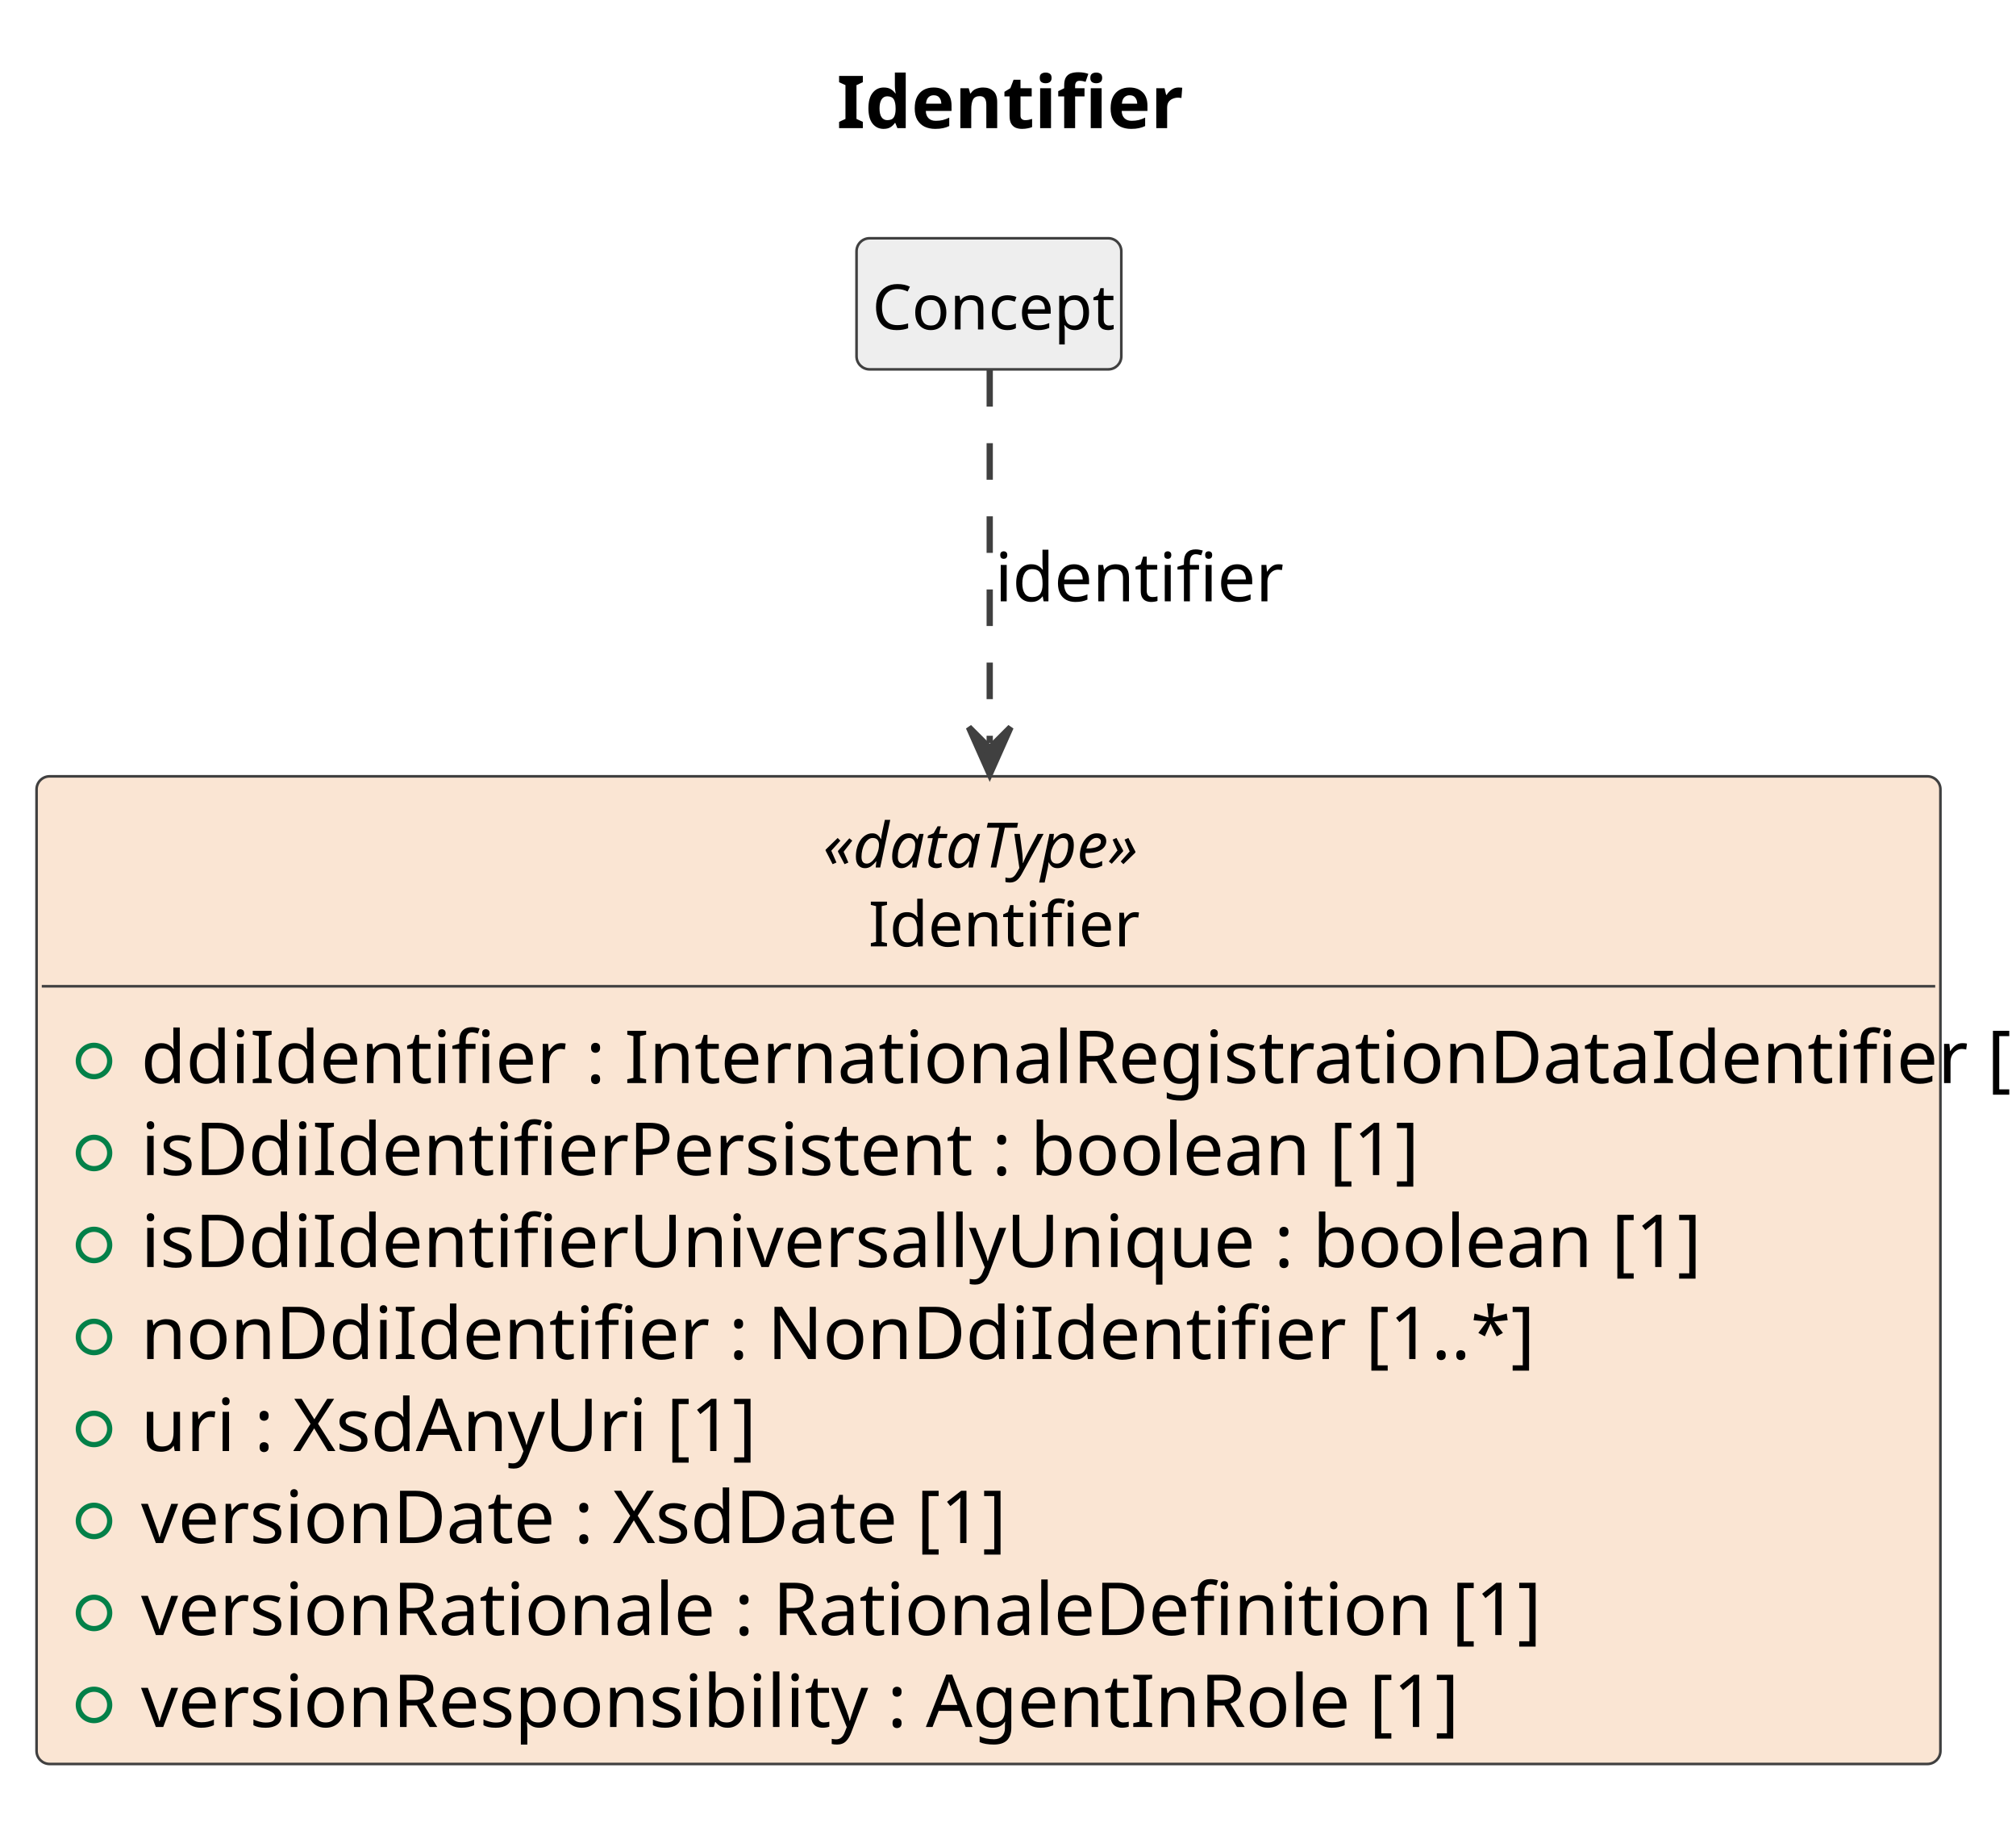
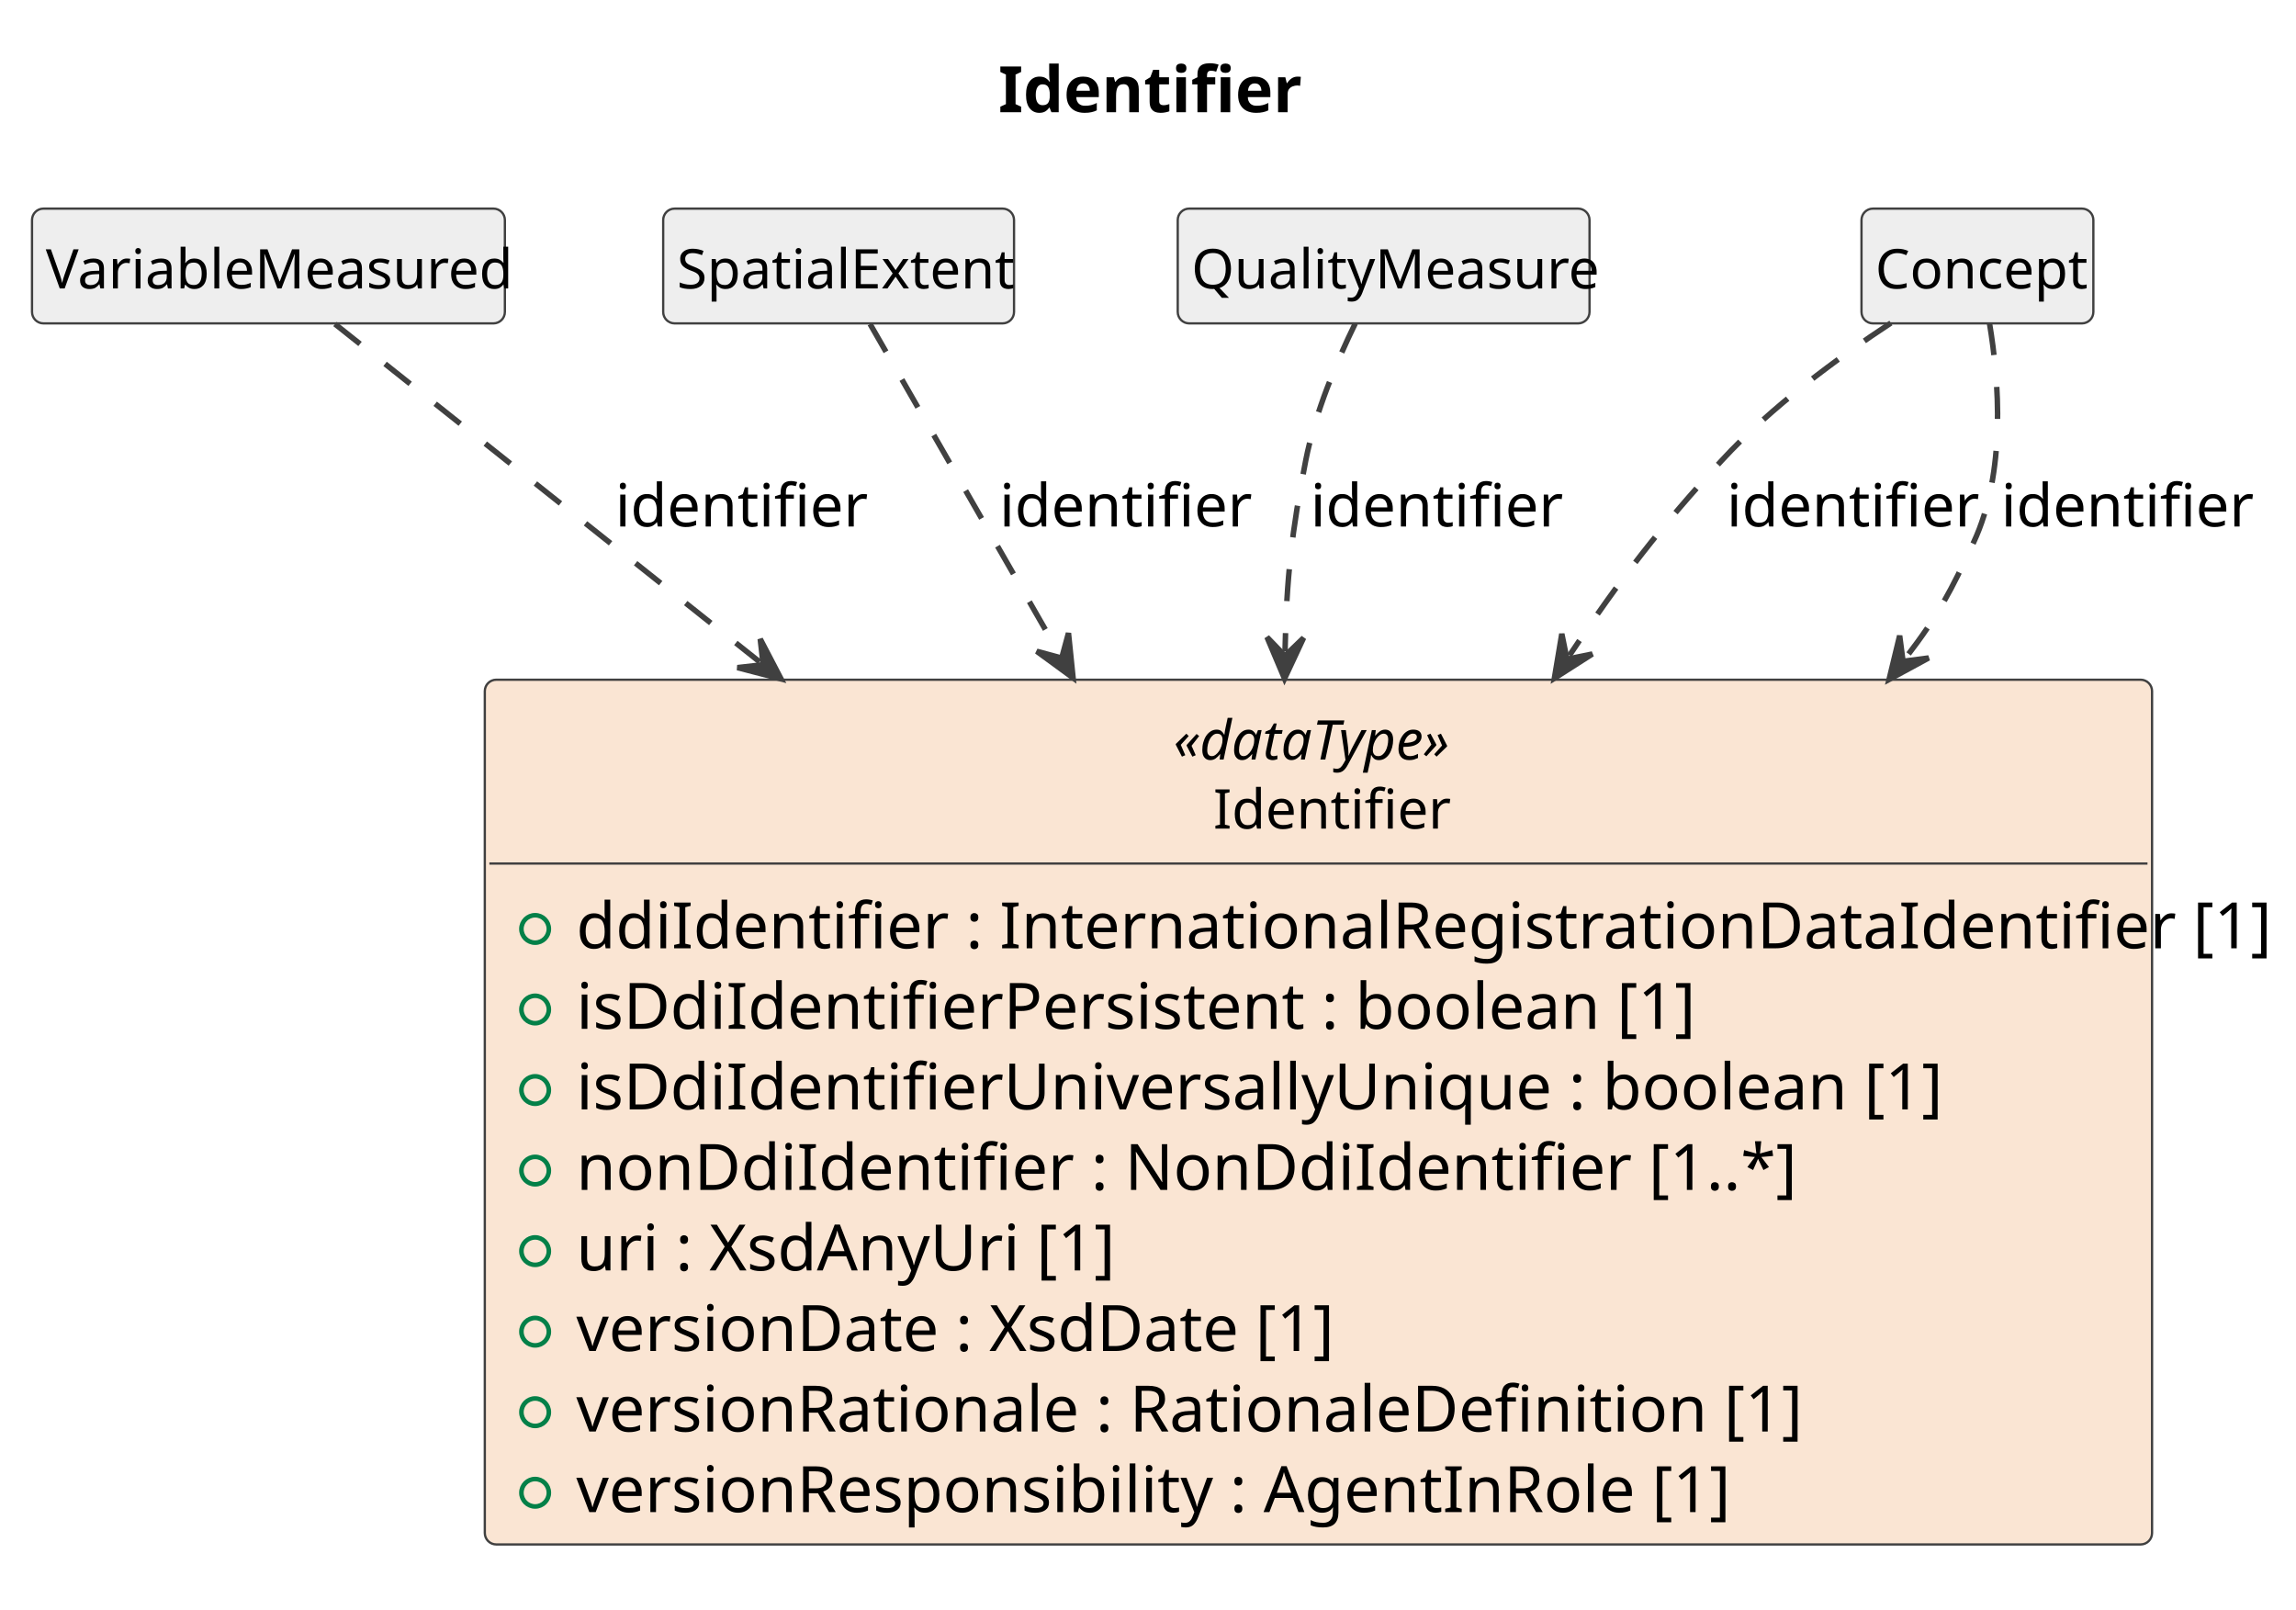
- <svg xmlns="http://www.w3.org/2000/svg" contentStyleType="text/css" data-diagram-type="CLASS" height="352px" preserveAspectRatio="none" style="width:386px;height:352px;background:#FFFFFF;" version="1.1" viewBox="0 0 386 352" width="386px" zoomAndPan="magnify">
+ <svg xmlns="http://www.w3.org/2000/svg" contentStyleType="text/css" data-diagram-type="CLASS" height="352px" preserveAspectRatio="none" style="width:502px;height:352px;background:#FFFFFF;" version="1.1" viewBox="0 0 502 352" width="502px" zoomAndPan="magnify">
  <defs />
  <g>
    <g class="title" data-source-line="1">
-       <text fill="#000000" font-family="sans-serif" font-size="14" font-weight="700" lengthAdjust="spacing" textLength="59.117" x="160.206" y="24.533">Identifier</text>
+       <text fill="#000000" font-family="sans-serif" font-size="14" font-weight="700" lengthAdjust="spacing" textLength="59.117" x="218.26" y="24.533">Identifier</text>
    </g>
    <g class="entity" data-qualified-name="Identifier" data-source-line="12" id="ent0002">
-       <rect fill="#FAE5D3" height="189.062" rx="2.5" ry="2.5" style="stroke:#404040;stroke-width:0.5;" width="364.529" x="7" y="148.609" />
-       <text fill="#000000" font-family="sans-serif" font-size="12" font-style="italic" lengthAdjust="spacing" textLength="63.381" x="157.574" y="166.066">«dataType»</text>
-       <text fill="#000000" font-family="sans-serif" font-size="12" lengthAdjust="spacing" textLength="46.025" x="166.252" y="181.16">Identifier</text>
-       <line style="stroke:#404040;stroke-width:0.5;" x1="8" x2="370.529" y1="188.797" y2="188.797" />
+       <rect fill="#FAE5D3" height="189.062" rx="2.5" ry="2.5" style="stroke:#404040;stroke-width:0.5;" width="364.529" x="106" y="148.609" />
+       <text fill="#000000" font-family="sans-serif" font-size="12" font-style="italic" lengthAdjust="spacing" textLength="63.381" x="256.574" y="166.066">«dataType»</text>
+       <text fill="#000000" font-family="sans-serif" font-size="12" lengthAdjust="spacing" textLength="46.025" x="265.252" y="181.16">Identifier</text>
+       <line style="stroke:#404040;stroke-width:0.5;" x1="107" x2="469.529" y1="188.797" y2="188.797" />
      <g data-visibility-modifier="PUBLIC_FIELD">
-         <ellipse cx="18" cy="203.102" fill="none" rx="3" ry="3" style="stroke:#038048;stroke-width:1;" />
+         <ellipse cx="117" cy="203.102" fill="none" rx="3" ry="3" style="stroke:#038048;stroke-width:1;" />
      </g>
-       <text fill="#000000" font-family="sans-serif" font-size="14" lengthAdjust="spacing" textLength="338.529" x="27" y="207.33">ddiIdentifier : InternationalRegistrationDataIdentifier [1]</text>
+       <text fill="#000000" font-family="sans-serif" font-size="14" lengthAdjust="spacing" textLength="338.529" x="126" y="207.33">ddiIdentifier : InternationalRegistrationDataIdentifier [1]</text>
      <g data-visibility-modifier="PUBLIC_FIELD">
-         <ellipse cx="18" cy="220.711" fill="none" rx="3" ry="3" style="stroke:#038048;stroke-width:1;" />
+         <ellipse cx="117" cy="220.711" fill="none" rx="3" ry="3" style="stroke:#038048;stroke-width:1;" />
      </g>
-       <text fill="#000000" font-family="sans-serif" font-size="14" lengthAdjust="spacing" textLength="228.013" x="27" y="224.94">isDdiIdentifierPersistent : boolean [1]</text>
+       <text fill="#000000" font-family="sans-serif" font-size="14" lengthAdjust="spacing" textLength="228.013" x="126" y="224.94">isDdiIdentifierPersistent : boolean [1]</text>
      <g data-visibility-modifier="PUBLIC_FIELD">
-         <ellipse cx="18" cy="238.32" fill="none" rx="3" ry="3" style="stroke:#038048;stroke-width:1;" />
+         <ellipse cx="117" cy="238.32" fill="none" rx="3" ry="3" style="stroke:#038048;stroke-width:1;" />
      </g>
-       <text fill="#000000" font-family="sans-serif" font-size="14" lengthAdjust="spacing" textLength="278.592" x="27" y="242.549">isDdiIdentifierUniversallyUnique : boolean [1]</text>
+       <text fill="#000000" font-family="sans-serif" font-size="14" lengthAdjust="spacing" textLength="278.592" x="126" y="242.549">isDdiIdentifierUniversallyUnique : boolean [1]</text>
      <g data-visibility-modifier="PUBLIC_FIELD">
-         <ellipse cx="18" cy="255.93" fill="none" rx="3" ry="3" style="stroke:#038048;stroke-width:1;" />
+         <ellipse cx="117" cy="255.93" fill="none" rx="3" ry="3" style="stroke:#038048;stroke-width:1;" />
      </g>
-       <text fill="#000000" font-family="sans-serif" font-size="14" lengthAdjust="spacing" textLength="242.799" x="27" y="260.158">nonDdiIdentifier : NonDdiIdentifier [1..*]</text>
+       <text fill="#000000" font-family="sans-serif" font-size="14" lengthAdjust="spacing" textLength="242.799" x="126" y="260.158">nonDdiIdentifier : NonDdiIdentifier [1..*]</text>
      <g data-visibility-modifier="PUBLIC_FIELD">
-         <ellipse cx="18" cy="273.539" fill="none" rx="3" ry="3" style="stroke:#038048;stroke-width:1;" />
+         <ellipse cx="117" cy="273.539" fill="none" rx="3" ry="3" style="stroke:#038048;stroke-width:1;" />
      </g>
-       <text fill="#000000" font-family="sans-serif" font-size="14" lengthAdjust="spacing" textLength="112.814" x="27" y="277.768">uri : XsdAnyUri [1]</text>
+       <text fill="#000000" font-family="sans-serif" font-size="14" lengthAdjust="spacing" textLength="112.814" x="126" y="277.768">uri : XsdAnyUri [1]</text>
      <g data-visibility-modifier="PUBLIC_FIELD">
-         <ellipse cx="18" cy="291.148" fill="none" rx="3" ry="3" style="stroke:#038048;stroke-width:1;" />
+         <ellipse cx="117" cy="291.148" fill="none" rx="3" ry="3" style="stroke:#038048;stroke-width:1;" />
      </g>
-       <text fill="#000000" font-family="sans-serif" font-size="14" lengthAdjust="spacing" textLength="159.523" x="27" y="295.377">versionDate : XsdDate [1]</text>
+       <text fill="#000000" font-family="sans-serif" font-size="14" lengthAdjust="spacing" textLength="159.523" x="126" y="295.377">versionDate : XsdDate [1]</text>
      <g data-visibility-modifier="PUBLIC_FIELD">
-         <ellipse cx="18" cy="308.758" fill="none" rx="3" ry="3" style="stroke:#038048;stroke-width:1;" />
+         <ellipse cx="117" cy="308.758" fill="none" rx="3" ry="3" style="stroke:#038048;stroke-width:1;" />
      </g>
-       <text fill="#000000" font-family="sans-serif" font-size="14" lengthAdjust="spacing" textLength="252.923" x="27" y="312.986">versionRationale : RationaleDefinition [1]</text>
+       <text fill="#000000" font-family="sans-serif" font-size="14" lengthAdjust="spacing" textLength="252.923" x="126" y="312.986">versionRationale : RationaleDefinition [1]</text>
      <g data-visibility-modifier="PUBLIC_FIELD">
-         <ellipse cx="18" cy="326.367" fill="none" rx="3" ry="3" style="stroke:#038048;stroke-width:1;" />
+         <ellipse cx="117" cy="326.367" fill="none" rx="3" ry="3" style="stroke:#038048;stroke-width:1;" />
      </g>
-       <text fill="#000000" font-family="sans-serif" font-size="14" lengthAdjust="spacing" textLength="239.682" x="27" y="330.596">versionResponsibility : AgentInRole [1]</text>
+       <text fill="#000000" font-family="sans-serif" font-size="14" lengthAdjust="spacing" textLength="239.682" x="126" y="330.596">versionResponsibility : AgentInRole [1]</text>
    </g>
-     <g class="entity" data-qualified-name="Concept" data-source-line="22" id="ent0003">
-       <rect fill="#EEEEEE" height="25.094" rx="2.5" ry="2.5" style="stroke:#404040;stroke-width:0.5;" width="50.695" x="164" y="45.609" />
-       <text fill="#000000" font-family="sans-serif" font-size="12" lengthAdjust="spacing" textLength="44.695" x="167" y="63.066">Concept</text>
+     <g class="entity" data-qualified-name="VariableMeasured" data-source-line="22" id="ent0003">
+       <rect fill="#EEEEEE" height="25.094" rx="2.5" ry="2.5" style="stroke:#404040;stroke-width:0.5;" width="103.389" x="7" y="45.609" />
+       <text fill="#000000" font-family="sans-serif" font-size="12" lengthAdjust="spacing" textLength="97.389" x="10" y="63.066">VariableMeasured</text>
+     </g>
+     <g class="entity" data-qualified-name="SpatialExtent" data-source-line="24" id="ent0005">
+       <rect fill="#EEEEEE" height="25.094" rx="2.5" ry="2.5" style="stroke:#404040;stroke-width:0.5;" width="76.711" x="145" y="45.609" />
+       <text fill="#000000" font-family="sans-serif" font-size="12" lengthAdjust="spacing" textLength="70.711" x="148" y="63.066">SpatialExtent</text>
+     </g>
+     <g class="entity" data-qualified-name="QualityMeasure" data-source-line="26" id="ent0007">
+       <rect fill="#EEEEEE" height="25.094" rx="2.5" ry="2.5" style="stroke:#404040;stroke-width:0.5;" width="90.035" x="257.5" y="45.609" />
+       <text fill="#000000" font-family="sans-serif" font-size="12" lengthAdjust="spacing" textLength="84.035" x="260.5" y="63.066">QualityMeasure</text>
+     </g>
+     <g class="entity" data-qualified-name="Concept" data-source-line="28" id="ent0009">
+       <rect fill="#EEEEEE" height="25.094" rx="2.5" ry="2.5" style="stroke:#404040;stroke-width:0.5;" width="50.695" x="407" y="45.609" />
+       <text fill="#000000" font-family="sans-serif" font-size="12" lengthAdjust="spacing" textLength="44.695" x="410" y="63.066">Concept</text>
    </g>
    <g class="link" data-entity-1="ent0003" data-entity-2="ent0002" data-link-type="dependency" data-source-line="23" id="lnk4">
-       <path codeLine="23" d="M189.5,70.839 C189.5,86.929 189.5,111.389 189.5,142.209" fill="none" id="Concept-to-Identifier" style="stroke:#404040;stroke-width:1.2;stroke-dasharray:7,7;" />
-       <polygon fill="#404040" points="189.5,148.209,193.5,139.209,189.5,143.209,185.5,139.209,189.5,148.209" style="stroke:#404040;stroke-width:1.2;" />
-       <text fill="#000000" font-family="sans-serif" font-size="13" lengthAdjust="spacing" textLength="49.137" x="190.5" y="115.105">identifier</text>
+       <path codeLine="23" d="M73.24,70.839 C93.51,86.969 127.235,113.804 166.075,144.704" fill="none" id="VariableMeasured-to-Identifier" style="stroke:#404040;stroke-width:1.2;stroke-dasharray:7,7;" />
+       <polygon fill="#404040" points="170.77,148.439,166.217,139.706,166.857,145.327,161.237,145.966,170.77,148.439" style="stroke:#404040;stroke-width:1.2;" />
+       <text fill="#000000" font-family="sans-serif" font-size="13" lengthAdjust="spacing" textLength="49.137" x="134.5" y="115.105">identifier</text>
+     </g>
+     <g class="link" data-entity-1="ent0005" data-entity-2="ent0002" data-link-type="dependency" data-source-line="25" id="lnk6">
+       <path codeLine="25" d="M190.23,70.839 C199.46,86.929 213.954,112.185 231.634,143.005" fill="none" id="SpatialExtent-to-Identifier" style="stroke:#404040;stroke-width:1.2;stroke-dasharray:7,7;" />
+       <polygon fill="#404040" points="234.62,148.209,233.611,138.412,232.132,143.872,226.672,142.393,234.62,148.209" style="stroke:#404040;stroke-width:1.2;" />
+       <text fill="#000000" font-family="sans-serif" font-size="13" lengthAdjust="spacing" textLength="49.137" x="218.5" y="115.105">identifier</text>
+     </g>
+     <g class="link" data-entity-1="ent0007" data-entity-2="ent0002" data-link-type="dependency" data-source-line="27" id="lnk8">
+       <path codeLine="27" d="M296.32,70.709 C292.35,78.829 287.58,90.069 285.5,100.609 C282.49,115.919 281.262,126.34 280.962,142.38" fill="none" id="QualityMeasure-to-Identifier" style="stroke:#404040;stroke-width:1.2;stroke-dasharray:7,7;" />
+       <polygon fill="#404040" points="280.85,148.379,285.018,139.456,280.943,143.38,277.019,139.306,280.85,148.379" style="stroke:#404040;stroke-width:1.2;" />
+       <text fill="#000000" font-family="sans-serif" font-size="13" lengthAdjust="spacing" textLength="49.137" x="286.5" y="115.105">identifier</text>
+     </g>
+     <g class="link" data-entity-1="ent0009" data-entity-2="ent0002" data-link-type="dependency" data-source-line="29" id="lnk10">
+       <path codeLine="29" d="M413.43,70.619 C401.88,78.199 387.33,88.869 376.5,100.609 C363.27,114.969 354.199,126.584 343.159,143.284" fill="none" id="Concept-to-Identifier" style="stroke:#404040;stroke-width:1.2;stroke-dasharray:7,7;" />
+       <polygon fill="#404040" points="339.85,148.289,348.15,142.988,342.607,144.118,341.476,138.576,339.85,148.289" style="stroke:#404040;stroke-width:1.2;" />
+       <text fill="#000000" font-family="sans-serif" font-size="13" lengthAdjust="spacing" textLength="49.137" x="377.5" y="115.105">identifier</text>
+     </g>
+     <g class="link" data-entity-1="ent0009" data-entity-2="ent0002" data-link-type="dependency" data-source-line="31" id="lnk11">
+       <path codeLine="31" d="M434.99,70.689 C437.07,83.159 438.68,103.259 431.5,118.609 C426.56,129.159 423.907,134.403 416.687,143.793" fill="none" id="Concept-to-Identifier-1" style="stroke:#404040;stroke-width:1.2;stroke-dasharray:7,7;" />
+       <polygon fill="#404040" points="413.03,148.549,421.687,143.853,416.078,144.586,415.345,138.976,413.03,148.549" style="stroke:#404040;stroke-width:1.2;" />
+       <text fill="#000000" font-family="sans-serif" font-size="13" lengthAdjust="spacing" textLength="49.137" x="437.5" y="115.105">identifier</text>
    </g>
  </g>
</svg>
